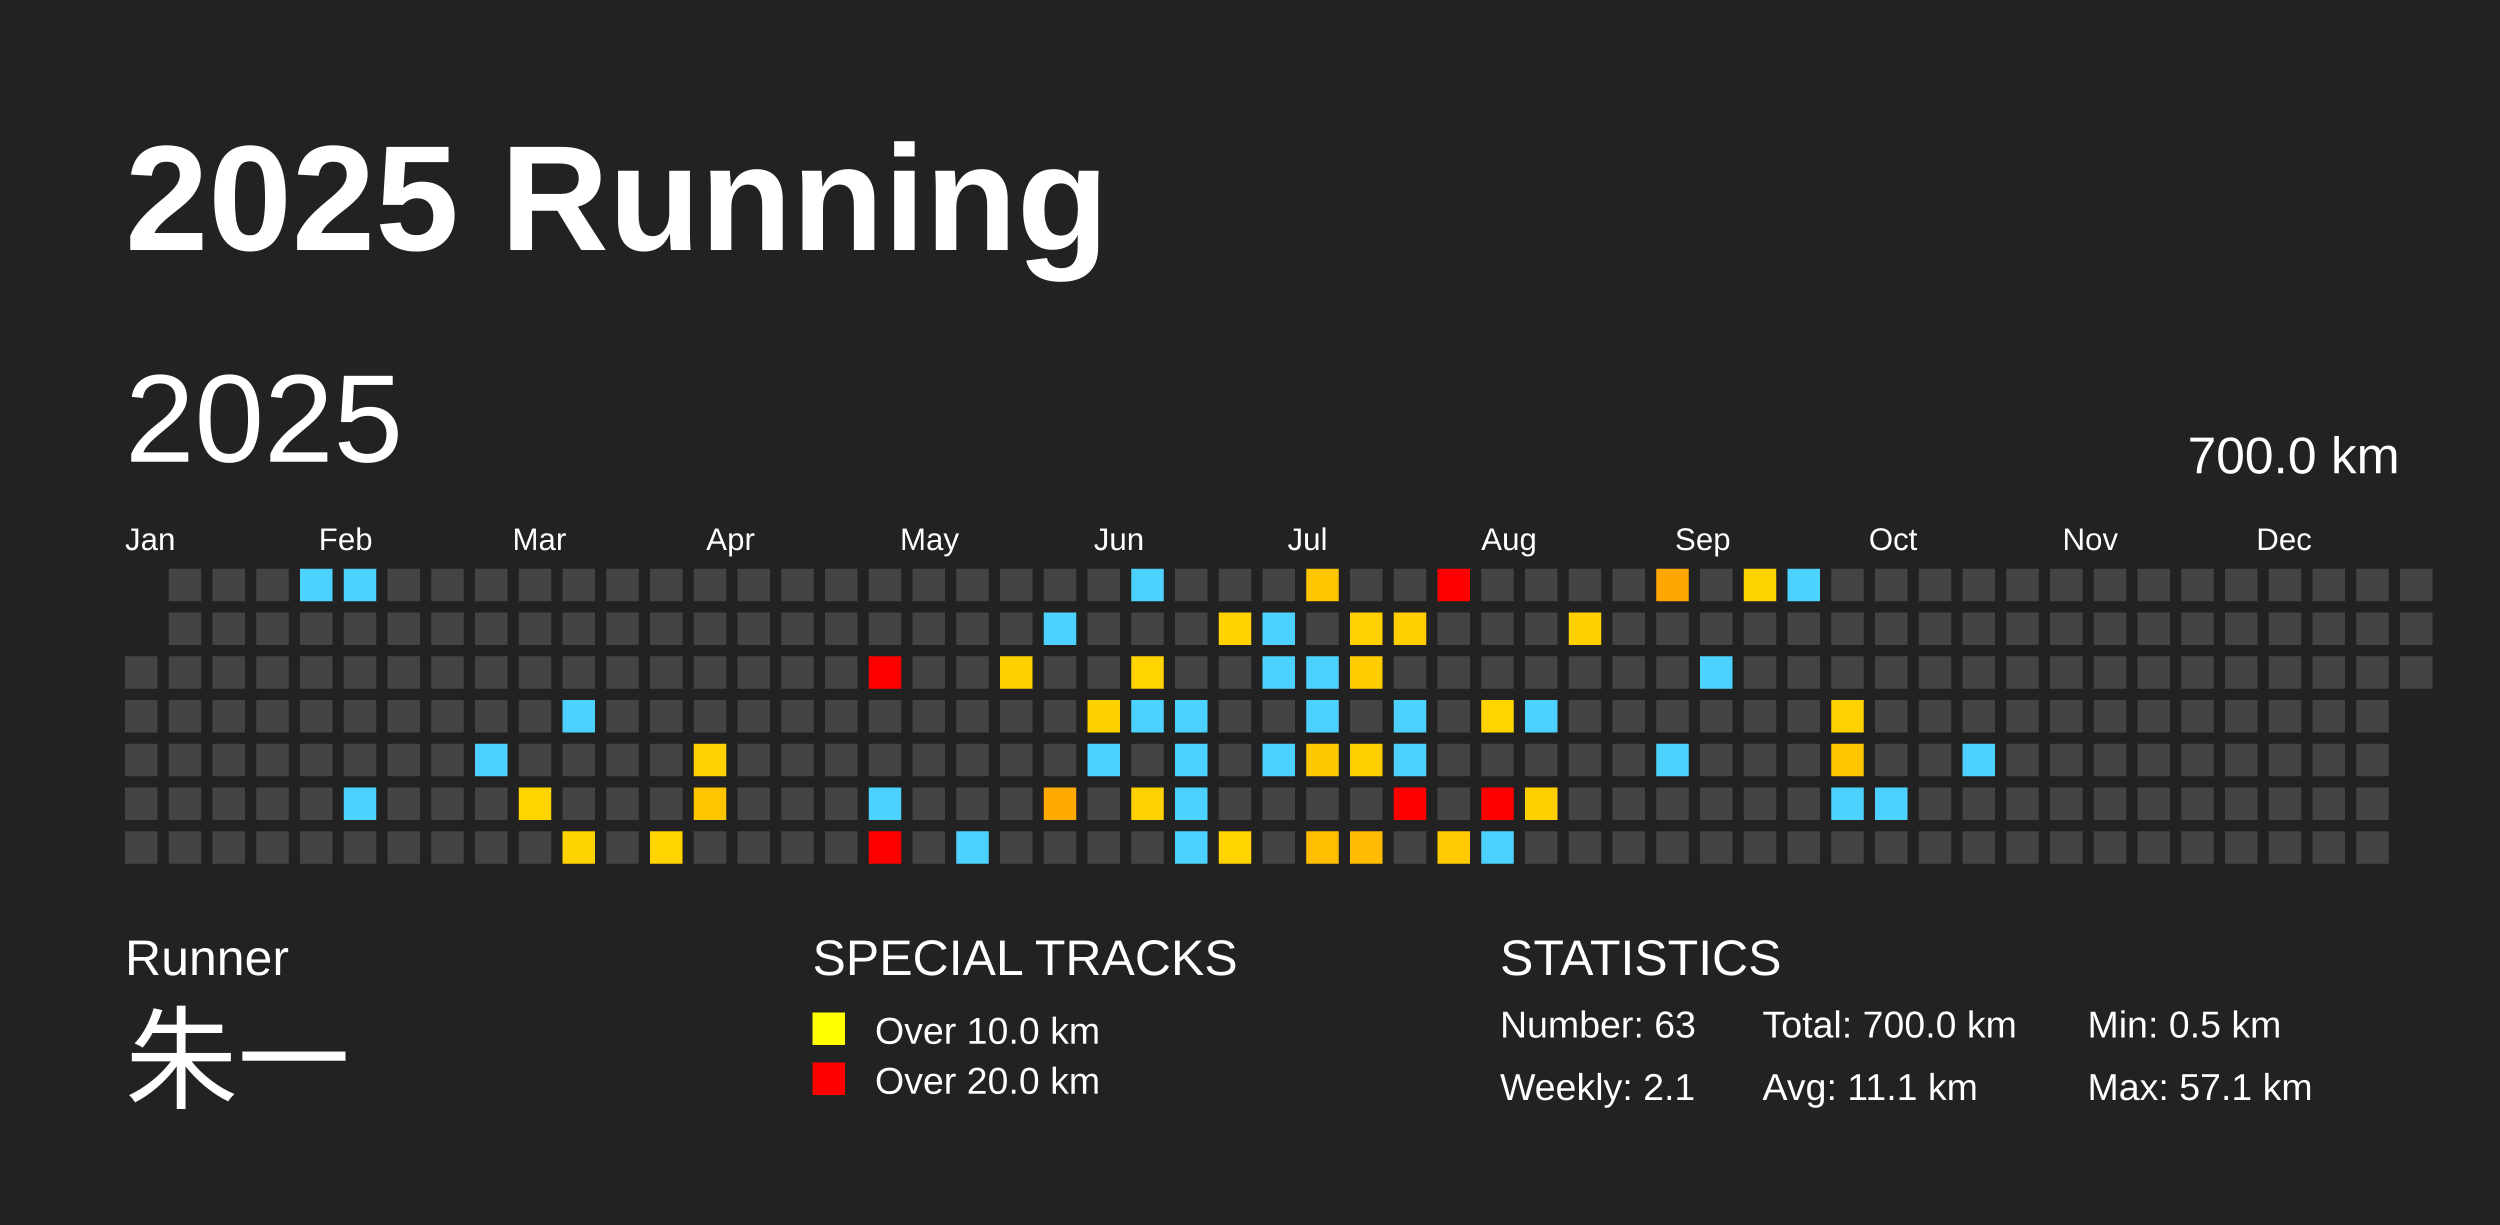
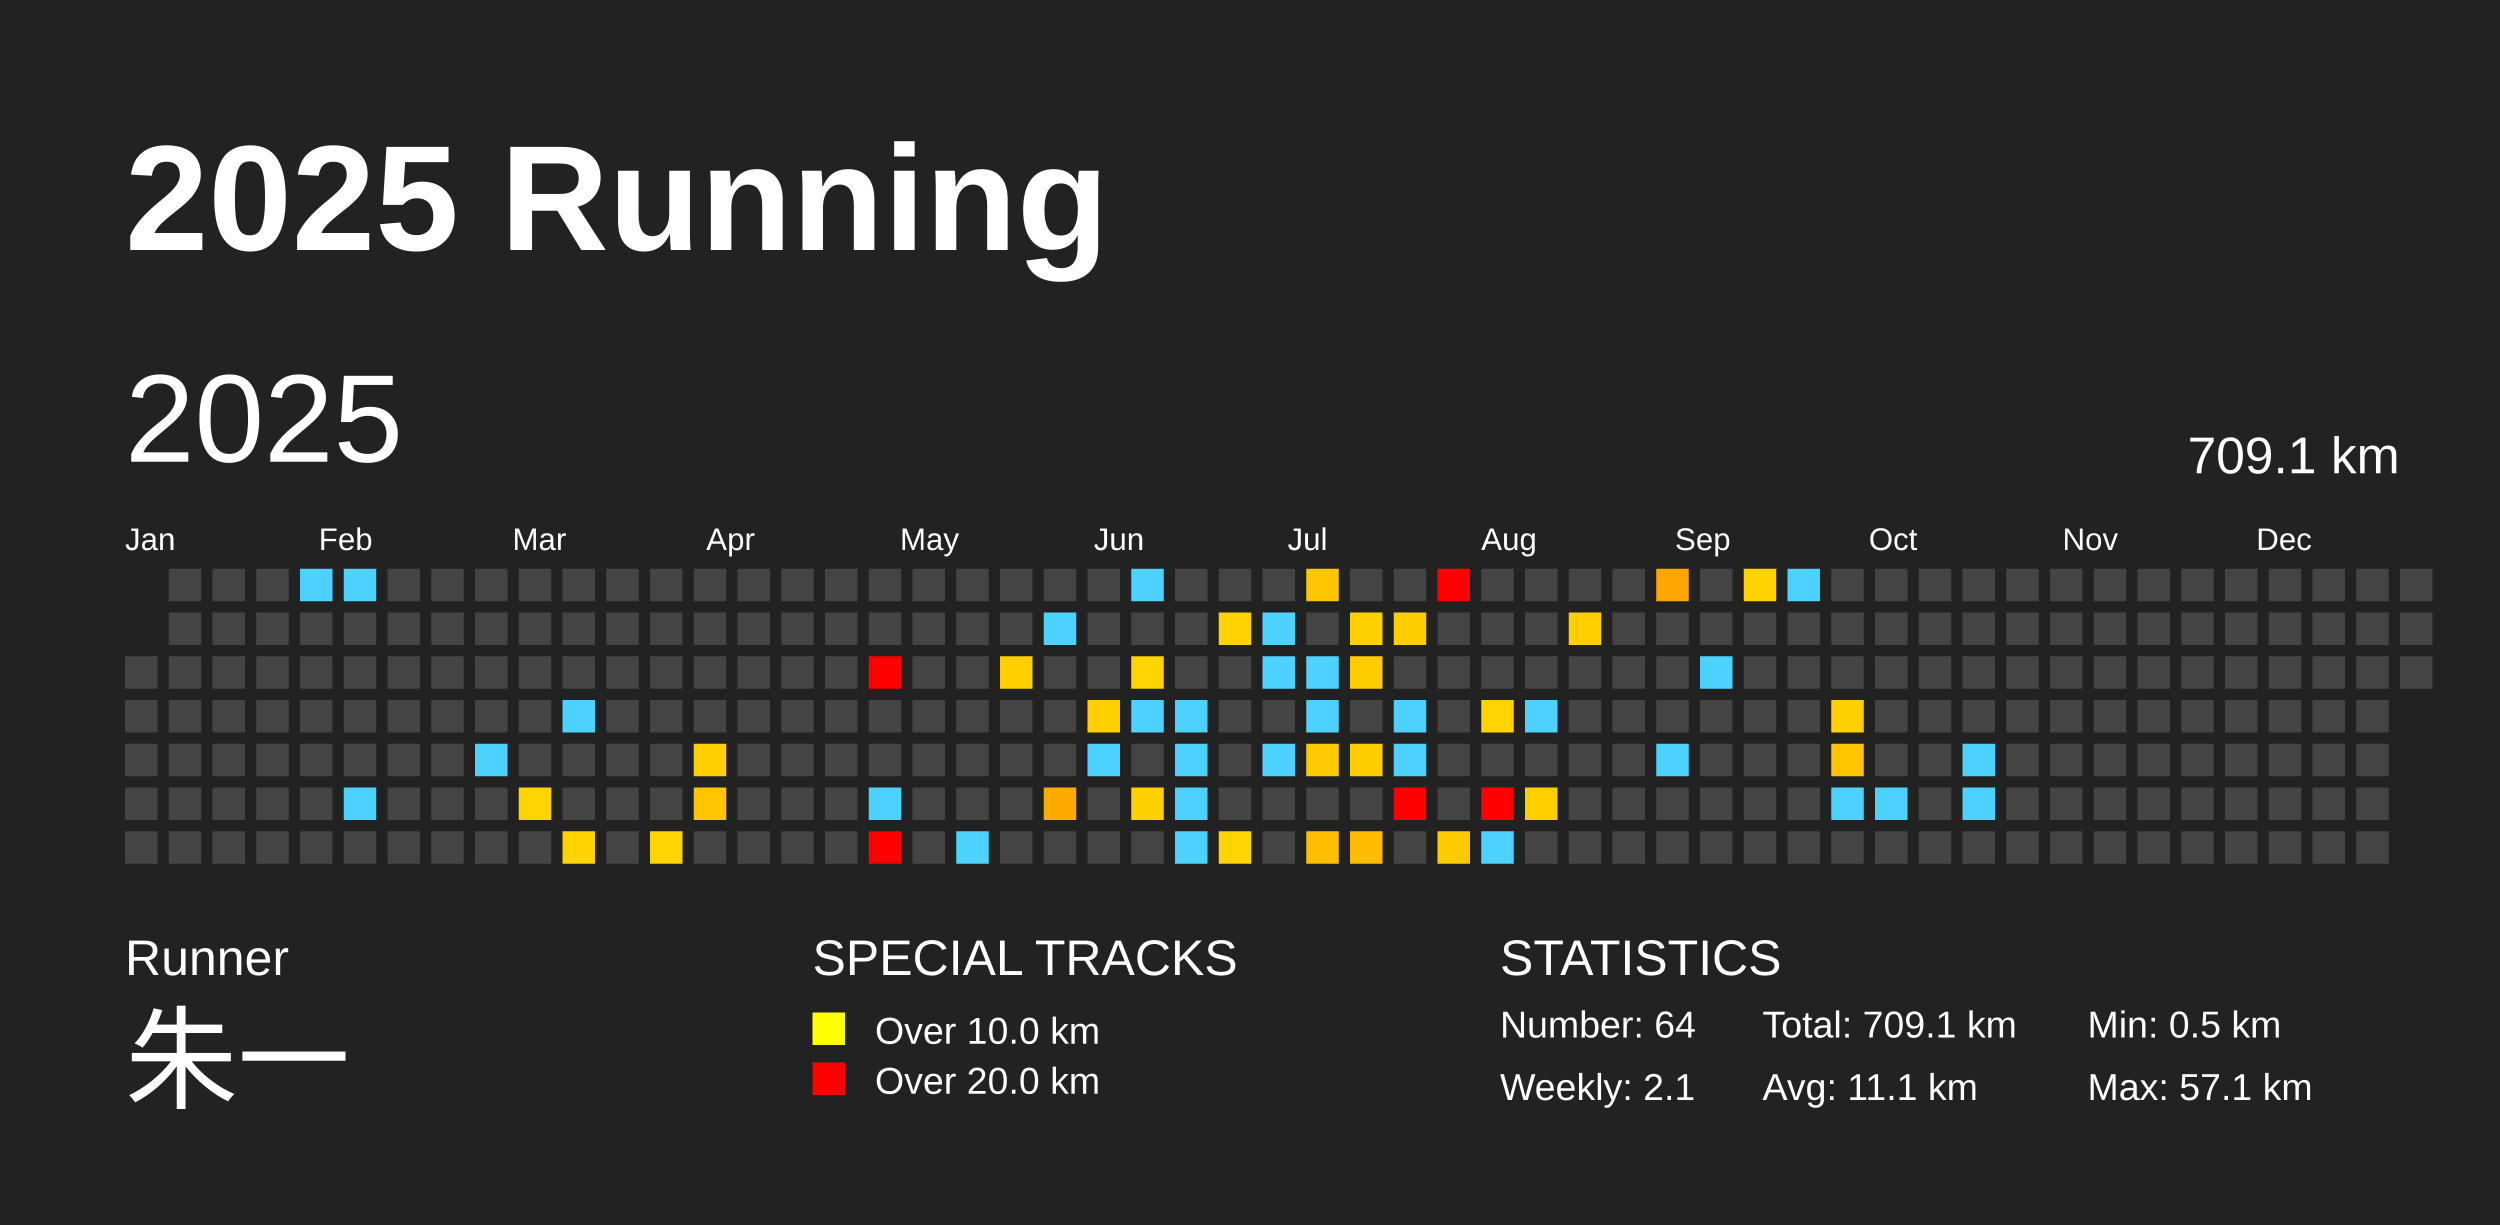
<svg xmlns="http://www.w3.org/2000/svg" baseProfile="full" height="98mm" version="1.1" viewBox="0,0,200,98" width="200mm">
  <defs />
  <rect fill="#222222" height="98" width="200" x="0" y="0" />
  <text fill="#FFFFFF" style="font-size:12px; font-family:Arial; font-weight:bold;" x="10" y="20">2025 Running</text>
  <text fill="#FFFFFF" style="font-size:4px; font-family:Arial" x="10" y="78">Runner</text>
  <text fill="#FFFFFF" style="font-size:9px; font-family:Arial" x="10" y="88">朱一</text>
  <text fill="#FFFFFF" style="font-size:4px; font-family:Arial" x="65" y="78">SPECIAL TRACKS</text>
  <rect fill="yellow" height="2.6" width="2.6" x="65" y="81" />
  <text fill="#FFFFFF" style="font-size:3px; font-family:Arial" x="70" y="83.5">Over 10.0 km</text>
  <rect fill="red" height="2.6" width="2.6" x="65" y="85" />
  <text fill="#FFFFFF" style="font-size:3px; font-family:Arial" x="70" y="87.5">Over 20.0 km</text>
  <text fill="#FFFFFF" style="font-size:4px; font-family:Arial" x="120" y="78">STATISTICS</text>
-   <text fill="#FFFFFF" style="font-size:3px; font-family:Arial" x="120" y="83">Number: 63</text>
+   <text fill="#FFFFFF" style="font-size:3px; font-family:Arial" x="120" y="83">Number: 64</text>
  <text fill="#FFFFFF" style="font-size:3px; font-family:Arial" x="120" y="88">Weekly: 2.1</text>
-   <text fill="#FFFFFF" style="font-size:3px; font-family:Arial" x="141" y="83">Total: 700.0 km</text>
+   <text fill="#FFFFFF" style="font-size:3px; font-family:Arial" x="141" y="83">Total: 709.1 km</text>
  <text fill="#FFFFFF" style="font-size:3px; font-family:Arial" x="141" y="88">Avg: 11.1 km</text>
  <text fill="#FFFFFF" style="font-size:3px; font-family:Arial" x="167" y="83">Min: 0.5 km</text>
  <text fill="#FFFFFF" style="font-size:3px; font-family:Arial" x="167" y="88">Max: 57.1 km</text>
  <text dominant-baseline="hanging" fill="#FFFFFF" style="font-size:10.0px; font-family:Arial;" x="10" y="30">2025</text>
-   <text dominant-baseline="hanging" fill="#FFFFFF" style="font-size:4.125px; font-family:Arial;" x="175" y="35">700.0 km</text>
+   <text dominant-baseline="hanging" fill="#FFFFFF" style="font-size:4.125px; font-family:Arial;" x="175" y="35">709.1 km</text>
  <text fill="#FFFFFF" style="font-size:2.5px; font-family:Arial" x="10.0" y="44">Jan</text>
  <text fill="#FFFFFF" style="font-size:2.5px; font-family:Arial" x="25.5" y="44">Feb</text>
  <text fill="#FFFFFF" style="font-size:2.5px; font-family:Arial" x="41.0" y="44">Mar</text>
  <text fill="#FFFFFF" style="font-size:2.5px; font-family:Arial" x="56.5" y="44">Apr</text>
  <text fill="#FFFFFF" style="font-size:2.5px; font-family:Arial" x="72.0" y="44">May</text>
  <text fill="#FFFFFF" style="font-size:2.5px; font-family:Arial" x="87.5" y="44">Jun</text>
  <text fill="#FFFFFF" style="font-size:2.5px; font-family:Arial" x="103.0" y="44">Jul</text>
  <text fill="#FFFFFF" style="font-size:2.5px; font-family:Arial" x="118.5" y="44">Aug</text>
  <text fill="#FFFFFF" style="font-size:2.5px; font-family:Arial" x="134.0" y="44">Sep</text>
  <text fill="#FFFFFF" style="font-size:2.5px; font-family:Arial" x="149.5" y="44">Oct</text>
  <text fill="#FFFFFF" style="font-size:2.5px; font-family:Arial" x="165.0" y="44">Nov</text>
  <text fill="#FFFFFF" style="font-size:2.5px; font-family:Arial" x="180.5" y="44">Dec</text>
  <rect fill="#444444" height="2.6" width="2.6" x="10.0" y="52.5" />
  <rect fill="#444444" height="2.6" width="2.6" x="10.0" y="56.0" />
  <rect fill="#444444" height="2.6" width="2.6" x="10.0" y="59.5" />
  <rect fill="#444444" height="2.6" width="2.6" x="10.0" y="63.0" />
  <rect fill="#444444" height="2.6" width="2.6" x="10.0" y="66.5" />
  <rect fill="#444444" height="2.6" width="2.6" x="13.5" y="45.5" />
  <rect fill="#444444" height="2.6" width="2.6" x="13.5" y="49.0" />
  <rect fill="#444444" height="2.6" width="2.6" x="13.5" y="52.5" />
  <rect fill="#444444" height="2.6" width="2.6" x="13.5" y="56.0" />
  <rect fill="#444444" height="2.6" width="2.6" x="13.5" y="59.5" />
  <rect fill="#444444" height="2.6" width="2.6" x="13.5" y="63.0" />
  <rect fill="#444444" height="2.6" width="2.6" x="13.5" y="66.5" />
  <rect fill="#444444" height="2.6" width="2.6" x="17.0" y="45.5" />
  <rect fill="#444444" height="2.6" width="2.6" x="17.0" y="49.0" />
  <rect fill="#444444" height="2.6" width="2.6" x="17.0" y="52.5" />
  <rect fill="#444444" height="2.6" width="2.6" x="17.0" y="56.0" />
  <rect fill="#444444" height="2.6" width="2.6" x="17.0" y="59.5" />
  <rect fill="#444444" height="2.6" width="2.6" x="17.0" y="63.0" />
  <rect fill="#444444" height="2.6" width="2.6" x="17.0" y="66.5" />
  <rect fill="#444444" height="2.6" width="2.6" x="20.5" y="45.5" />
  <rect fill="#444444" height="2.6" width="2.6" x="20.5" y="49.0" />
  <rect fill="#444444" height="2.6" width="2.6" x="20.5" y="52.5" />
  <rect fill="#444444" height="2.6" width="2.6" x="20.5" y="56.0" />
  <rect fill="#444444" height="2.6" width="2.6" x="20.5" y="59.5" />
  <rect fill="#444444" height="2.6" width="2.6" x="20.5" y="63.0" />
  <rect fill="#444444" height="2.6" width="2.6" x="20.5" y="66.5" />
  <rect fill="#4dd2ff" height="2.6" width="2.6" x="24.0" y="45.5" />
  <rect fill="#444444" height="2.6" width="2.6" x="24.0" y="49.0" />
  <rect fill="#444444" height="2.6" width="2.6" x="24.0" y="52.5" />
  <rect fill="#444444" height="2.6" width="2.6" x="24.0" y="56.0" />
  <rect fill="#444444" height="2.6" width="2.6" x="24.0" y="59.5" />
  <rect fill="#444444" height="2.6" width="2.6" x="24.0" y="63.0" />
  <rect fill="#444444" height="2.6" width="2.6" x="24.0" y="66.5" />
  <rect fill="#4dd2ff" height="2.6" width="2.6" x="27.5" y="45.5" />
  <rect fill="#444444" height="2.6" width="2.6" x="27.5" y="49.0" />
  <rect fill="#444444" height="2.6" width="2.6" x="27.5" y="52.5" />
  <rect fill="#444444" height="2.6" width="2.6" x="27.5" y="56.0" />
  <rect fill="#444444" height="2.6" width="2.6" x="27.5" y="59.5" />
  <rect fill="#4dd2ff" height="2.6" width="2.6" x="27.5" y="63.0" />
  <rect fill="#444444" height="2.6" width="2.6" x="27.5" y="66.5" />
  <rect fill="#444444" height="2.6" width="2.6" x="31.0" y="45.5" />
  <rect fill="#444444" height="2.6" width="2.6" x="31.0" y="49.0" />
  <rect fill="#444444" height="2.6" width="2.6" x="31.0" y="52.5" />
  <rect fill="#444444" height="2.6" width="2.6" x="31.0" y="56.0" />
  <rect fill="#444444" height="2.6" width="2.6" x="31.0" y="59.5" />
  <rect fill="#444444" height="2.6" width="2.6" x="31.0" y="63.0" />
  <rect fill="#444444" height="2.6" width="2.6" x="31.0" y="66.5" />
  <rect fill="#444444" height="2.6" width="2.6" x="34.5" y="45.5" />
  <rect fill="#444444" height="2.6" width="2.6" x="34.5" y="49.0" />
  <rect fill="#444444" height="2.6" width="2.6" x="34.5" y="52.5" />
  <rect fill="#444444" height="2.6" width="2.6" x="34.5" y="56.0" />
  <rect fill="#444444" height="2.6" width="2.6" x="34.5" y="59.5" />
  <rect fill="#444444" height="2.6" width="2.6" x="34.5" y="63.0" />
  <rect fill="#444444" height="2.6" width="2.6" x="34.5" y="66.5" />
  <rect fill="#444444" height="2.6" width="2.6" x="38.0" y="45.5" />
  <rect fill="#444444" height="2.6" width="2.6" x="38.0" y="49.0" />
  <rect fill="#444444" height="2.6" width="2.6" x="38.0" y="52.5" />
  <rect fill="#444444" height="2.6" width="2.6" x="38.0" y="56.0" />
  <rect fill="#4dd2ff" height="2.6" width="2.6" x="38.0" y="59.5" />
  <rect fill="#444444" height="2.6" width="2.6" x="38.0" y="63.0" />
  <rect fill="#444444" height="2.6" width="2.6" x="38.0" y="66.5" />
  <rect fill="#444444" height="2.6" width="2.6" x="41.5" y="45.5" />
  <rect fill="#444444" height="2.6" width="2.6" x="41.5" y="49.0" />
  <rect fill="#444444" height="2.6" width="2.6" x="41.5" y="52.5" />
  <rect fill="#444444" height="2.6" width="2.6" x="41.5" y="56.0" />
  <rect fill="#444444" height="2.6" width="2.6" x="41.5" y="59.5" />
  <rect fill="#ffd400" height="2.6" width="2.6" x="41.5" y="63.0" />
  <rect fill="#444444" height="2.6" width="2.6" x="41.5" y="66.5" />
  <rect fill="#444444" height="2.6" width="2.6" x="45.0" y="45.5" />
  <rect fill="#444444" height="2.6" width="2.6" x="45.0" y="49.0" />
  <rect fill="#444444" height="2.6" width="2.6" x="45.0" y="52.5" />
  <rect fill="#4dd2ff" height="2.6" width="2.6" x="45.0" y="56.0" />
  <rect fill="#444444" height="2.6" width="2.6" x="45.0" y="59.5" />
  <rect fill="#444444" height="2.6" width="2.6" x="45.0" y="63.0" />
  <rect fill="#ffd300" height="2.6" width="2.6" x="45.0" y="66.5" />
  <rect fill="#444444" height="2.6" width="2.6" x="48.5" y="45.5" />
  <rect fill="#444444" height="2.6" width="2.6" x="48.5" y="49.0" />
  <rect fill="#444444" height="2.6" width="2.6" x="48.5" y="52.5" />
  <rect fill="#444444" height="2.6" width="2.6" x="48.5" y="56.0" />
  <rect fill="#444444" height="2.6" width="2.6" x="48.5" y="59.5" />
  <rect fill="#444444" height="2.6" width="2.6" x="48.5" y="63.0" />
  <rect fill="#444444" height="2.6" width="2.6" x="48.5" y="66.5" />
  <rect fill="#444444" height="2.6" width="2.6" x="52.0" y="45.5" />
  <rect fill="#444444" height="2.6" width="2.6" x="52.0" y="49.0" />
  <rect fill="#444444" height="2.6" width="2.6" x="52.0" y="52.5" />
  <rect fill="#444444" height="2.6" width="2.6" x="52.0" y="56.0" />
  <rect fill="#444444" height="2.6" width="2.6" x="52.0" y="59.5" />
  <rect fill="#444444" height="2.6" width="2.6" x="52.0" y="63.0" />
  <rect fill="#ffd400" height="2.6" width="2.6" x="52.0" y="66.5" />
  <rect fill="#444444" height="2.6" width="2.6" x="55.5" y="45.5" />
  <rect fill="#444444" height="2.6" width="2.6" x="55.5" y="49.0" />
  <rect fill="#444444" height="2.6" width="2.6" x="55.5" y="52.5" />
  <rect fill="#444444" height="2.6" width="2.6" x="55.5" y="56.0" />
  <rect fill="#ffd100" height="2.6" width="2.6" x="55.5" y="59.5" />
  <rect fill="#ffc600" height="2.6" width="2.6" x="55.5" y="63.0" />
  <rect fill="#444444" height="2.6" width="2.6" x="55.5" y="66.5" />
  <rect fill="#444444" height="2.6" width="2.6" x="59.0" y="45.5" />
  <rect fill="#444444" height="2.6" width="2.6" x="59.0" y="49.0" />
  <rect fill="#444444" height="2.6" width="2.6" x="59.0" y="52.5" />
  <rect fill="#444444" height="2.6" width="2.6" x="59.0" y="56.0" />
  <rect fill="#444444" height="2.6" width="2.6" x="59.0" y="59.5" />
  <rect fill="#444444" height="2.6" width="2.6" x="59.0" y="63.0" />
  <rect fill="#444444" height="2.6" width="2.6" x="59.0" y="66.5" />
  <rect fill="#444444" height="2.6" width="2.6" x="62.5" y="45.5" />
  <rect fill="#444444" height="2.6" width="2.6" x="62.5" y="49.0" />
  <rect fill="#444444" height="2.6" width="2.6" x="62.5" y="52.5" />
  <rect fill="#444444" height="2.6" width="2.6" x="62.5" y="56.0" />
  <rect fill="#444444" height="2.6" width="2.6" x="62.5" y="59.5" />
  <rect fill="#444444" height="2.6" width="2.6" x="62.5" y="63.0" />
  <rect fill="#444444" height="2.6" width="2.6" x="62.5" y="66.5" />
  <rect fill="#444444" height="2.6" width="2.6" x="66.0" y="45.5" />
  <rect fill="#444444" height="2.6" width="2.6" x="66.0" y="49.0" />
  <rect fill="#444444" height="2.6" width="2.6" x="66.0" y="52.5" />
  <rect fill="#444444" height="2.6" width="2.6" x="66.0" y="56.0" />
  <rect fill="#444444" height="2.6" width="2.6" x="66.0" y="59.5" />
  <rect fill="#444444" height="2.6" width="2.6" x="66.0" y="63.0" />
  <rect fill="#444444" height="2.6" width="2.6" x="66.0" y="66.5" />
  <rect fill="#444444" height="2.6" width="2.6" x="69.5" y="45.5" />
  <rect fill="#444444" height="2.6" width="2.6" x="69.5" y="49.0" />
  <rect fill="red" height="2.6" width="2.6" x="69.5" y="52.5" />
  <rect fill="#444444" height="2.6" width="2.6" x="69.5" y="56.0" />
  <rect fill="#444444" height="2.6" width="2.6" x="69.5" y="59.5" />
  <rect fill="#4dd2ff" height="2.6" width="2.6" x="69.5" y="63.0" />
  <rect fill="red" height="2.6" width="2.6" x="69.5" y="66.5" />
  <rect fill="#444444" height="2.6" width="2.6" x="73.0" y="45.5" />
  <rect fill="#444444" height="2.6" width="2.6" x="73.0" y="49.0" />
  <rect fill="#444444" height="2.6" width="2.6" x="73.0" y="52.5" />
  <rect fill="#444444" height="2.6" width="2.6" x="73.0" y="56.0" />
  <rect fill="#444444" height="2.6" width="2.6" x="73.0" y="59.5" />
  <rect fill="#444444" height="2.6" width="2.6" x="73.0" y="63.0" />
  <rect fill="#444444" height="2.6" width="2.6" x="73.0" y="66.5" />
  <rect fill="#444444" height="2.6" width="2.6" x="76.5" y="45.5" />
  <rect fill="#444444" height="2.6" width="2.6" x="76.5" y="49.0" />
  <rect fill="#444444" height="2.6" width="2.6" x="76.5" y="52.5" />
  <rect fill="#444444" height="2.6" width="2.6" x="76.5" y="56.0" />
  <rect fill="#444444" height="2.6" width="2.6" x="76.5" y="59.5" />
  <rect fill="#444444" height="2.6" width="2.6" x="76.5" y="63.0" />
  <rect fill="#4dd2ff" height="2.6" width="2.6" x="76.5" y="66.5" />
  <rect fill="#444444" height="2.6" width="2.6" x="80.0" y="45.5" />
  <rect fill="#444444" height="2.6" width="2.6" x="80.0" y="49.0" />
  <rect fill="#ffd000" height="2.6" width="2.6" x="80.0" y="52.5" />
  <rect fill="#444444" height="2.6" width="2.6" x="80.0" y="56.0" />
  <rect fill="#444444" height="2.6" width="2.6" x="80.0" y="59.5" />
  <rect fill="#444444" height="2.6" width="2.6" x="80.0" y="63.0" />
  <rect fill="#444444" height="2.6" width="2.6" x="80.0" y="66.5" />
  <rect fill="#444444" height="2.6" width="2.6" x="83.5" y="45.5" />
  <rect fill="#4dd2ff" height="2.6" width="2.6" x="83.5" y="49.0" />
  <rect fill="#444444" height="2.6" width="2.6" x="83.5" y="52.5" />
  <rect fill="#444444" height="2.6" width="2.6" x="83.5" y="56.0" />
  <rect fill="#444444" height="2.6" width="2.6" x="83.5" y="59.5" />
  <rect fill="#ffaa00" height="2.6" width="2.6" x="83.5" y="63.0" />
  <rect fill="#444444" height="2.6" width="2.6" x="83.5" y="66.5" />
  <rect fill="#444444" height="2.6" width="2.6" x="87.0" y="45.5" />
  <rect fill="#444444" height="2.6" width="2.6" x="87.0" y="49.0" />
  <rect fill="#444444" height="2.6" width="2.6" x="87.0" y="52.5" />
  <rect fill="#ffd000" height="2.6" width="2.6" x="87.0" y="56.0" />
  <rect fill="#4dd2ff" height="2.6" width="2.6" x="87.0" y="59.5" />
  <rect fill="#444444" height="2.6" width="2.6" x="87.0" y="63.0" />
  <rect fill="#444444" height="2.6" width="2.6" x="87.0" y="66.5" />
  <rect fill="#4dd2ff" height="2.6" width="2.6" x="90.5" y="45.5" />
  <rect fill="#444444" height="2.6" width="2.6" x="90.5" y="49.0" />
  <rect fill="#ffd400" height="2.6" width="2.6" x="90.5" y="52.5" />
  <rect fill="#4dd2ff" height="2.6" width="2.6" x="90.5" y="56.0" />
  <rect fill="#444444" height="2.6" width="2.6" x="90.5" y="59.5" />
  <rect fill="#ffd100" height="2.6" width="2.6" x="90.5" y="63.0" />
  <rect fill="#444444" height="2.6" width="2.6" x="90.5" y="66.5" />
  <rect fill="#444444" height="2.6" width="2.6" x="94.0" y="45.5" />
  <rect fill="#444444" height="2.6" width="2.6" x="94.0" y="49.0" />
  <rect fill="#444444" height="2.6" width="2.6" x="94.0" y="52.5" />
  <rect fill="#4dd2ff" height="2.6" width="2.6" x="94.0" y="56.0" />
  <rect fill="#4dd2ff" height="2.6" width="2.6" x="94.0" y="59.5" />
  <rect fill="#4dd2ff" height="2.6" width="2.6" x="94.0" y="63.0" />
  <rect fill="#4dd2ff" height="2.6" width="2.6" x="94.0" y="66.5" />
  <rect fill="#444444" height="2.6" width="2.6" x="97.5" y="45.5" />
  <rect fill="#ffd200" height="2.6" width="2.6" x="97.5" y="49.0" />
  <rect fill="#444444" height="2.6" width="2.6" x="97.5" y="52.5" />
  <rect fill="#444444" height="2.6" width="2.6" x="97.5" y="56.0" />
  <rect fill="#444444" height="2.6" width="2.6" x="97.5" y="59.5" />
  <rect fill="#444444" height="2.6" width="2.6" x="97.5" y="63.0" />
  <rect fill="#ffd400" height="2.6" width="2.6" x="97.5" y="66.5" />
  <rect fill="#444444" height="2.6" width="2.6" x="101.0" y="45.5" />
  <rect fill="#4dd2ff" height="2.6" width="2.6" x="101.0" y="49.0" />
  <rect fill="#4dd2ff" height="2.6" width="2.6" x="101.0" y="52.5" />
  <rect fill="#444444" height="2.6" width="2.6" x="101.0" y="56.0" />
  <rect fill="#4dd2ff" height="2.6" width="2.6" x="101.0" y="59.5" />
  <rect fill="#444444" height="2.6" width="2.6" x="101.0" y="63.0" />
  <rect fill="#444444" height="2.6" width="2.6" x="101.0" y="66.5" />
  <rect fill="#ffc500" height="2.6" width="2.6" x="104.5" y="45.5" />
  <rect fill="#444444" height="2.6" width="2.6" x="104.5" y="49.0" />
  <rect fill="#4dd2ff" height="2.6" width="2.6" x="104.5" y="52.5" />
  <rect fill="#4dd2ff" height="2.6" width="2.6" x="104.5" y="56.0" />
  <rect fill="#ffc900" height="2.6" width="2.6" x="104.5" y="59.5" />
  <rect fill="#444444" height="2.6" width="2.6" x="104.5" y="63.0" />
  <rect fill="#ffbf00" height="2.6" width="2.6" x="104.5" y="66.5" />
  <rect fill="#444444" height="2.6" width="2.6" x="108.0" y="45.5" />
  <rect fill="#ffd100" height="2.6" width="2.6" x="108.0" y="49.0" />
  <rect fill="#ffcc00" height="2.6" width="2.6" x="108.0" y="52.5" />
  <rect fill="#444444" height="2.6" width="2.6" x="108.0" y="56.0" />
  <rect fill="#ffce00" height="2.6" width="2.6" x="108.0" y="59.5" />
  <rect fill="#444444" height="2.6" width="2.6" x="108.0" y="63.0" />
  <rect fill="#ffbc00" height="2.6" width="2.6" x="108.0" y="66.5" />
  <rect fill="#444444" height="2.6" width="2.6" x="111.5" y="45.5" />
  <rect fill="#ffce00" height="2.6" width="2.6" x="111.5" y="49.0" />
  <rect fill="#444444" height="2.6" width="2.6" x="111.5" y="52.5" />
  <rect fill="#4dd2ff" height="2.6" width="2.6" x="111.5" y="56.0" />
  <rect fill="#4dd2ff" height="2.6" width="2.6" x="111.5" y="59.5" />
  <rect fill="red" height="2.6" width="2.6" x="111.5" y="63.0" />
  <rect fill="#444444" height="2.6" width="2.6" x="111.5" y="66.5" />
  <rect fill="red" height="2.6" width="2.6" x="115.0" y="45.5" />
  <rect fill="#444444" height="2.6" width="2.6" x="115.0" y="49.0" />
  <rect fill="#444444" height="2.6" width="2.6" x="115.0" y="52.5" />
  <rect fill="#444444" height="2.6" width="2.6" x="115.0" y="56.0" />
  <rect fill="#444444" height="2.6" width="2.6" x="115.0" y="59.5" />
  <rect fill="#444444" height="2.6" width="2.6" x="115.0" y="63.0" />
  <rect fill="#ffcb00" height="2.6" width="2.6" x="115.0" y="66.5" />
  <rect fill="#444444" height="2.6" width="2.6" x="118.5" y="45.5" />
  <rect fill="#444444" height="2.6" width="2.6" x="118.5" y="49.0" />
  <rect fill="#444444" height="2.6" width="2.6" x="118.5" y="52.5" />
  <rect fill="#ffd400" height="2.6" width="2.6" x="118.5" y="56.0" />
  <rect fill="#444444" height="2.6" width="2.6" x="118.5" y="59.5" />
  <rect fill="red" height="2.6" width="2.6" x="118.5" y="63.0" />
  <rect fill="#4dd2ff" height="2.6" width="2.6" x="118.5" y="66.5" />
  <rect fill="#444444" height="2.6" width="2.6" x="122.0" y="45.5" />
  <rect fill="#444444" height="2.6" width="2.6" x="122.0" y="49.0" />
  <rect fill="#444444" height="2.6" width="2.6" x="122.0" y="52.5" />
  <rect fill="#4dd2ff" height="2.6" width="2.6" x="122.0" y="56.0" />
  <rect fill="#444444" height="2.6" width="2.6" x="122.0" y="59.5" />
  <rect fill="#ffcf00" height="2.6" width="2.6" x="122.0" y="63.0" />
  <rect fill="#444444" height="2.6" width="2.6" x="122.0" y="66.5" />
  <rect fill="#444444" height="2.6" width="2.6" x="125.5" y="45.5" />
  <rect fill="#ffd000" height="2.6" width="2.6" x="125.5" y="49.0" />
  <rect fill="#444444" height="2.6" width="2.6" x="125.5" y="52.5" />
  <rect fill="#444444" height="2.6" width="2.6" x="125.5" y="56.0" />
  <rect fill="#444444" height="2.6" width="2.6" x="125.5" y="59.5" />
  <rect fill="#444444" height="2.6" width="2.6" x="125.5" y="63.0" />
  <rect fill="#444444" height="2.6" width="2.6" x="125.5" y="66.5" />
  <rect fill="#444444" height="2.6" width="2.6" x="129.0" y="45.5" />
  <rect fill="#444444" height="2.6" width="2.6" x="129.0" y="49.0" />
  <rect fill="#444444" height="2.6" width="2.6" x="129.0" y="52.5" />
  <rect fill="#444444" height="2.6" width="2.6" x="129.0" y="56.0" />
  <rect fill="#444444" height="2.6" width="2.6" x="129.0" y="59.5" />
  <rect fill="#444444" height="2.6" width="2.6" x="129.0" y="63.0" />
  <rect fill="#444444" height="2.6" width="2.6" x="129.0" y="66.5" />
  <rect fill="#ffa700" height="2.6" width="2.6" x="132.5" y="45.5" />
  <rect fill="#444444" height="2.6" width="2.6" x="132.5" y="49.0" />
  <rect fill="#444444" height="2.6" width="2.6" x="132.5" y="52.5" />
  <rect fill="#444444" height="2.6" width="2.6" x="132.5" y="56.0" />
  <rect fill="#4dd2ff" height="2.6" width="2.6" x="132.5" y="59.5" />
  <rect fill="#444444" height="2.6" width="2.6" x="132.5" y="63.0" />
  <rect fill="#444444" height="2.6" width="2.6" x="132.5" y="66.5" />
  <rect fill="#444444" height="2.6" width="2.6" x="136.0" y="45.5" />
  <rect fill="#444444" height="2.6" width="2.6" x="136.0" y="49.0" />
  <rect fill="#4dd2ff" height="2.6" width="2.6" x="136.0" y="52.5" />
  <rect fill="#444444" height="2.6" width="2.6" x="136.0" y="56.0" />
  <rect fill="#444444" height="2.6" width="2.6" x="136.0" y="59.5" />
  <rect fill="#444444" height="2.6" width="2.6" x="136.0" y="63.0" />
  <rect fill="#444444" height="2.6" width="2.6" x="136.0" y="66.5" />
  <rect fill="#ffd300" height="2.6" width="2.6" x="139.5" y="45.5" />
  <rect fill="#444444" height="2.6" width="2.6" x="139.5" y="49.0" />
  <rect fill="#444444" height="2.6" width="2.6" x="139.5" y="52.5" />
  <rect fill="#444444" height="2.6" width="2.6" x="139.5" y="56.0" />
  <rect fill="#444444" height="2.6" width="2.6" x="139.5" y="59.5" />
  <rect fill="#444444" height="2.6" width="2.6" x="139.5" y="63.0" />
  <rect fill="#444444" height="2.6" width="2.6" x="139.5" y="66.5" />
  <rect fill="#4dd2ff" height="2.6" width="2.6" x="143.0" y="45.5" />
  <rect fill="#444444" height="2.6" width="2.6" x="143.0" y="49.0" />
  <rect fill="#444444" height="2.6" width="2.6" x="143.0" y="52.5" />
  <rect fill="#444444" height="2.6" width="2.6" x="143.0" y="56.0" />
  <rect fill="#444444" height="2.6" width="2.6" x="143.0" y="59.5" />
  <rect fill="#444444" height="2.6" width="2.6" x="143.0" y="63.0" />
  <rect fill="#444444" height="2.6" width="2.6" x="143.0" y="66.5" />
  <rect fill="#444444" height="2.6" width="2.6" x="146.5" y="45.5" />
  <rect fill="#444444" height="2.6" width="2.6" x="146.5" y="49.0" />
  <rect fill="#444444" height="2.6" width="2.6" x="146.5" y="52.5" />
  <rect fill="#ffd100" height="2.6" width="2.6" x="146.5" y="56.0" />
  <rect fill="#ffc500" height="2.6" width="2.6" x="146.5" y="59.5" />
  <rect fill="#4dd2ff" height="2.6" width="2.6" x="146.5" y="63.0" />
  <rect fill="#444444" height="2.6" width="2.6" x="146.5" y="66.5" />
  <rect fill="#444444" height="2.6" width="2.6" x="150.0" y="45.5" />
  <rect fill="#444444" height="2.6" width="2.6" x="150.0" y="49.0" />
  <rect fill="#444444" height="2.6" width="2.6" x="150.0" y="52.5" />
  <rect fill="#444444" height="2.6" width="2.6" x="150.0" y="56.0" />
  <rect fill="#444444" height="2.6" width="2.6" x="150.0" y="59.5" />
  <rect fill="#4dd2ff" height="2.6" width="2.6" x="150.0" y="63.0" />
  <rect fill="#444444" height="2.6" width="2.6" x="150.0" y="66.5" />
  <rect fill="#444444" height="2.6" width="2.6" x="153.5" y="45.5" />
  <rect fill="#444444" height="2.6" width="2.6" x="153.5" y="49.0" />
  <rect fill="#444444" height="2.6" width="2.6" x="153.5" y="52.5" />
  <rect fill="#444444" height="2.6" width="2.6" x="153.5" y="56.0" />
  <rect fill="#444444" height="2.6" width="2.6" x="153.5" y="59.5" />
  <rect fill="#444444" height="2.6" width="2.6" x="153.5" y="63.0" />
  <rect fill="#444444" height="2.6" width="2.6" x="153.5" y="66.5" />
  <rect fill="#444444" height="2.6" width="2.6" x="157.0" y="45.5" />
  <rect fill="#444444" height="2.6" width="2.6" x="157.0" y="49.0" />
  <rect fill="#444444" height="2.6" width="2.6" x="157.0" y="52.5" />
  <rect fill="#444444" height="2.6" width="2.6" x="157.0" y="56.0" />
  <rect fill="#4dd2ff" height="2.6" width="2.6" x="157.0" y="59.5" />
-   <rect fill="#444444" height="2.6" width="2.6" x="157.0" y="63.0" />
+   <rect fill="#4dd2ff" height="2.6" width="2.6" x="157.0" y="63.0" />
  <rect fill="#444444" height="2.6" width="2.6" x="157.0" y="66.5" />
  <rect fill="#444444" height="2.6" width="2.6" x="160.5" y="45.5" />
  <rect fill="#444444" height="2.6" width="2.6" x="160.5" y="49.0" />
  <rect fill="#444444" height="2.6" width="2.6" x="160.5" y="52.5" />
  <rect fill="#444444" height="2.6" width="2.6" x="160.5" y="56.0" />
  <rect fill="#444444" height="2.6" width="2.6" x="160.5" y="59.5" />
  <rect fill="#444444" height="2.6" width="2.6" x="160.5" y="63.0" />
  <rect fill="#444444" height="2.6" width="2.6" x="160.5" y="66.5" />
  <rect fill="#444444" height="2.6" width="2.6" x="164.0" y="45.5" />
  <rect fill="#444444" height="2.6" width="2.6" x="164.0" y="49.0" />
  <rect fill="#444444" height="2.6" width="2.6" x="164.0" y="52.5" />
  <rect fill="#444444" height="2.6" width="2.6" x="164.0" y="56.0" />
  <rect fill="#444444" height="2.6" width="2.6" x="164.0" y="59.5" />
  <rect fill="#444444" height="2.6" width="2.6" x="164.0" y="63.0" />
  <rect fill="#444444" height="2.6" width="2.6" x="164.0" y="66.5" />
  <rect fill="#444444" height="2.6" width="2.6" x="167.5" y="45.5" />
  <rect fill="#444444" height="2.6" width="2.6" x="167.5" y="49.0" />
  <rect fill="#444444" height="2.6" width="2.6" x="167.5" y="52.5" />
  <rect fill="#444444" height="2.6" width="2.6" x="167.5" y="56.0" />
  <rect fill="#444444" height="2.6" width="2.6" x="167.5" y="59.5" />
  <rect fill="#444444" height="2.6" width="2.6" x="167.5" y="63.0" />
  <rect fill="#444444" height="2.6" width="2.6" x="167.5" y="66.5" />
  <rect fill="#444444" height="2.6" width="2.6" x="171.0" y="45.5" />
  <rect fill="#444444" height="2.6" width="2.6" x="171.0" y="49.0" />
  <rect fill="#444444" height="2.6" width="2.6" x="171.0" y="52.5" />
  <rect fill="#444444" height="2.6" width="2.6" x="171.0" y="56.0" />
  <rect fill="#444444" height="2.6" width="2.6" x="171.0" y="59.5" />
  <rect fill="#444444" height="2.6" width="2.6" x="171.0" y="63.0" />
  <rect fill="#444444" height="2.6" width="2.6" x="171.0" y="66.5" />
  <rect fill="#444444" height="2.6" width="2.6" x="174.5" y="45.5" />
  <rect fill="#444444" height="2.6" width="2.6" x="174.5" y="49.0" />
  <rect fill="#444444" height="2.6" width="2.6" x="174.5" y="52.5" />
  <rect fill="#444444" height="2.6" width="2.6" x="174.5" y="56.0" />
  <rect fill="#444444" height="2.6" width="2.6" x="174.5" y="59.5" />
  <rect fill="#444444" height="2.6" width="2.6" x="174.5" y="63.0" />
  <rect fill="#444444" height="2.6" width="2.6" x="174.5" y="66.5" />
  <rect fill="#444444" height="2.6" width="2.6" x="178.0" y="45.5" />
  <rect fill="#444444" height="2.6" width="2.6" x="178.0" y="49.0" />
  <rect fill="#444444" height="2.6" width="2.6" x="178.0" y="52.5" />
  <rect fill="#444444" height="2.6" width="2.6" x="178.0" y="56.0" />
  <rect fill="#444444" height="2.6" width="2.6" x="178.0" y="59.5" />
  <rect fill="#444444" height="2.6" width="2.6" x="178.0" y="63.0" />
  <rect fill="#444444" height="2.6" width="2.6" x="178.0" y="66.5" />
  <rect fill="#444444" height="2.6" width="2.6" x="181.5" y="45.5" />
  <rect fill="#444444" height="2.6" width="2.6" x="181.5" y="49.0" />
  <rect fill="#444444" height="2.6" width="2.6" x="181.5" y="52.5" />
  <rect fill="#444444" height="2.6" width="2.6" x="181.5" y="56.0" />
  <rect fill="#444444" height="2.6" width="2.6" x="181.5" y="59.5" />
  <rect fill="#444444" height="2.6" width="2.6" x="181.5" y="63.0" />
  <rect fill="#444444" height="2.6" width="2.6" x="181.5" y="66.5" />
  <rect fill="#444444" height="2.6" width="2.6" x="185.0" y="45.5" />
  <rect fill="#444444" height="2.6" width="2.6" x="185.0" y="49.0" />
  <rect fill="#444444" height="2.6" width="2.6" x="185.0" y="52.5" />
  <rect fill="#444444" height="2.6" width="2.6" x="185.0" y="56.0" />
  <rect fill="#444444" height="2.6" width="2.6" x="185.0" y="59.5" />
  <rect fill="#444444" height="2.6" width="2.6" x="185.0" y="63.0" />
  <rect fill="#444444" height="2.6" width="2.6" x="185.0" y="66.5" />
  <rect fill="#444444" height="2.6" width="2.6" x="188.5" y="45.5" />
  <rect fill="#444444" height="2.6" width="2.6" x="188.5" y="49.0" />
  <rect fill="#444444" height="2.6" width="2.6" x="188.5" y="52.5" />
  <rect fill="#444444" height="2.6" width="2.6" x="188.5" y="56.0" />
  <rect fill="#444444" height="2.6" width="2.6" x="188.5" y="59.5" />
  <rect fill="#444444" height="2.6" width="2.6" x="188.5" y="63.0" />
  <rect fill="#444444" height="2.6" width="2.6" x="188.5" y="66.5" />
  <rect fill="#444444" height="2.6" width="2.6" x="192.0" y="45.5" />
  <rect fill="#444444" height="2.6" width="2.6" x="192.0" y="49.0" />
  <rect fill="#444444" height="2.6" width="2.6" x="192.0" y="52.5" />
</svg>
